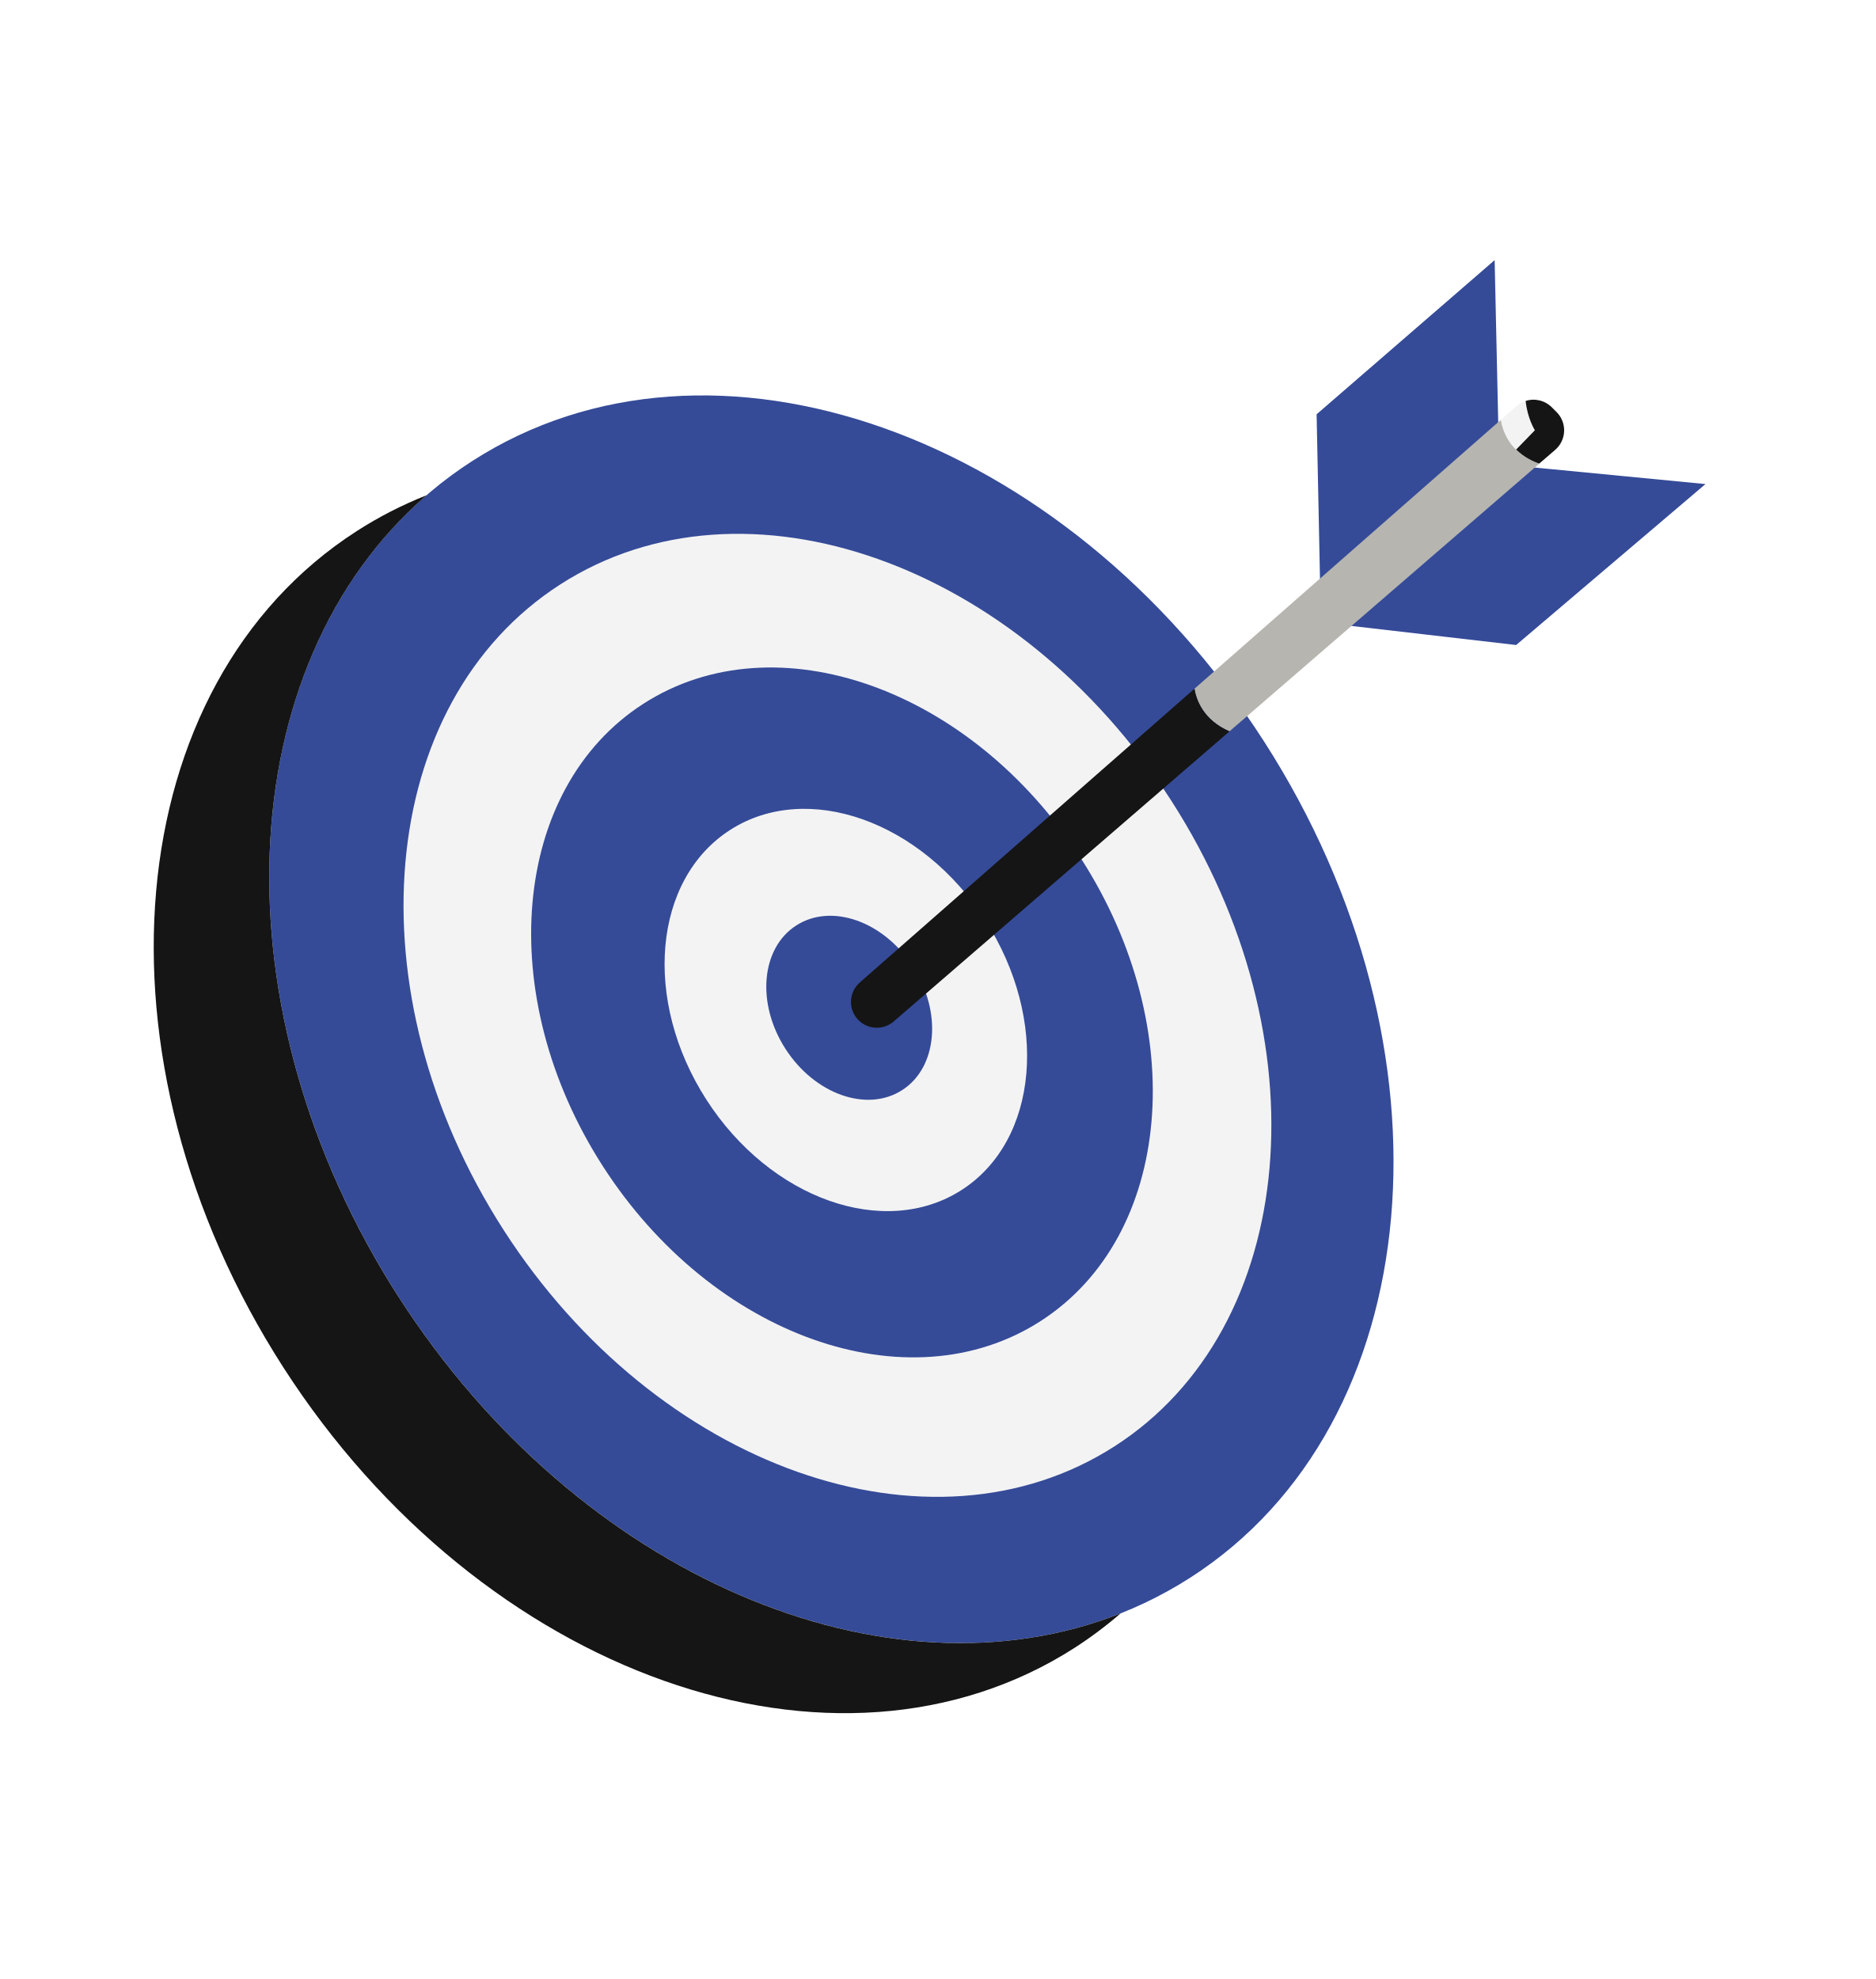
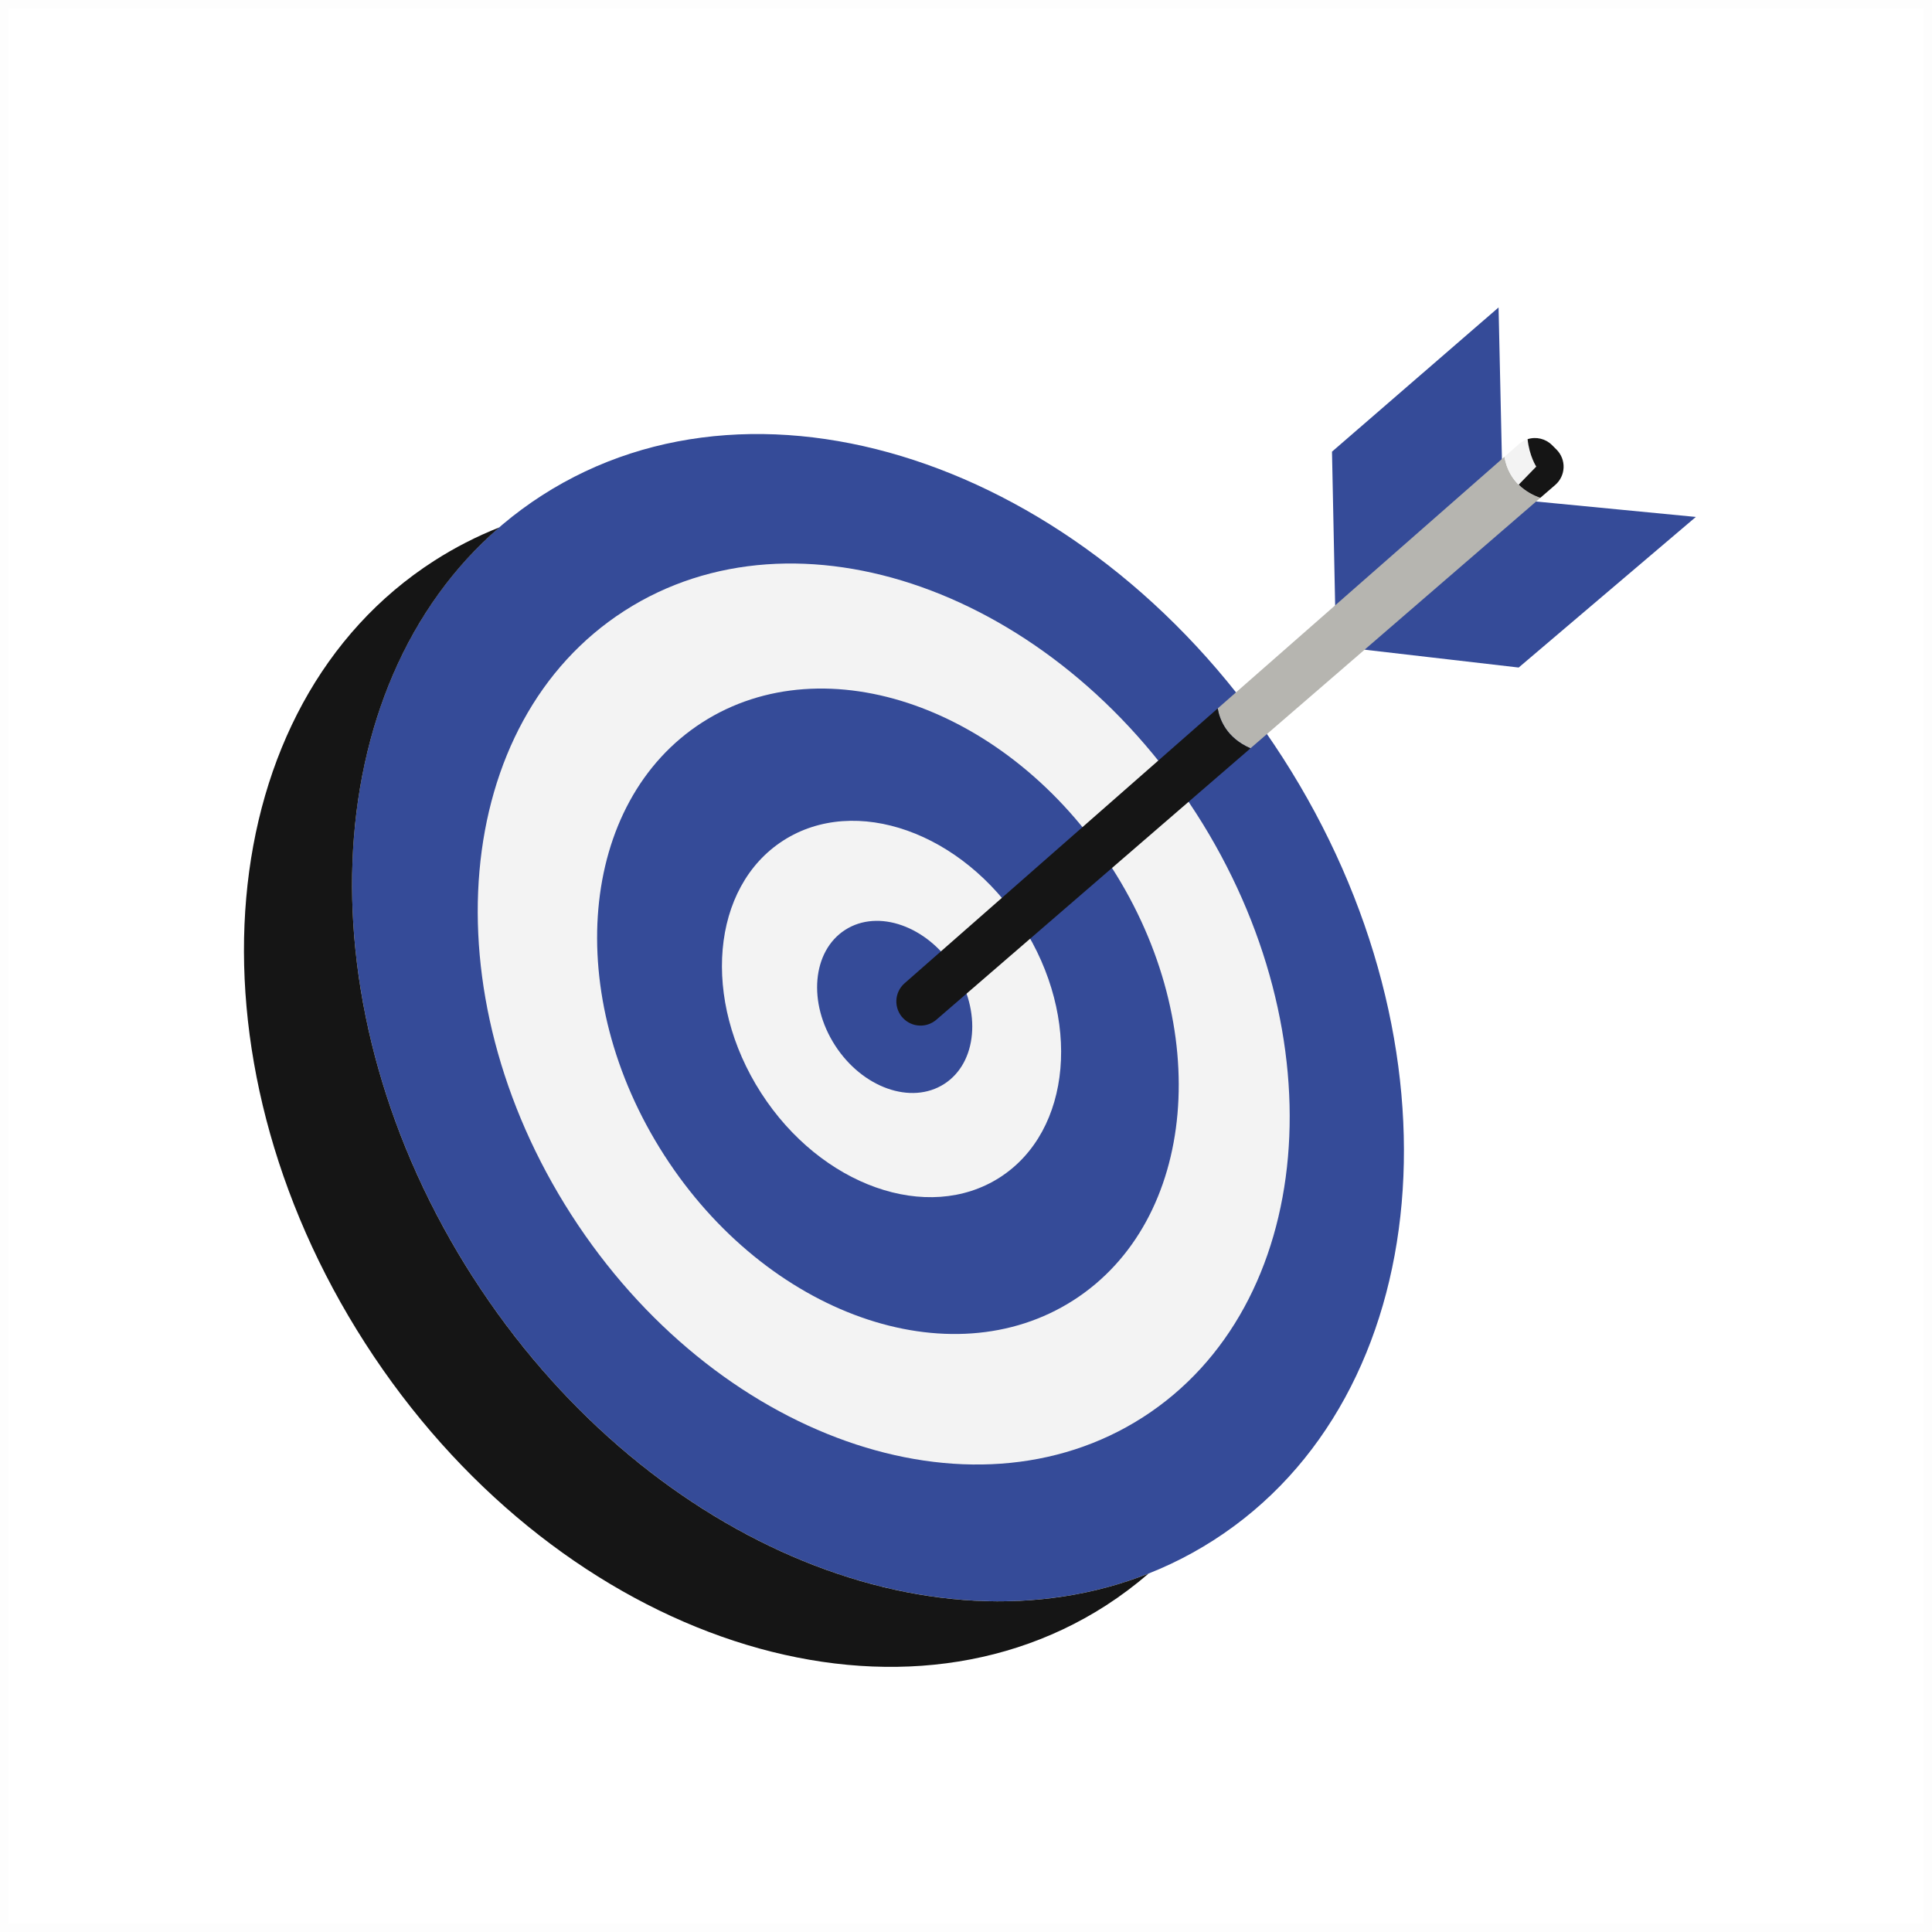
- <svg xmlns="http://www.w3.org/2000/svg" width="109" height="115" fill="none" viewBox="0 0 109 115">
-   <path fill="#354b98" d="m86.466 26.945.6-2.416-.208-9.413-10.346 8.958.226 10.987 1.18 1.241 10.19 1.18 11.003-9.353-10.678-1.033zM69.18 91.672c13.882-8.923 15.792-30.68 4.27-48.599-11.525-17.918-32.12-25.21-46.001-16.286-13.881 8.922-15.793 30.681-4.269 48.599s32.12 25.209 46 16.286" />
-   <path fill="#f3f3f3" d="M64.773 84.044c10.715-6.887 12.19-23.683 3.296-37.513S43.277 27.073 32.561 33.96c-10.715 6.888-12.191 23.683-3.296 37.513s24.792 19.458 35.508 12.57" />
-   <path fill="#354b98" d="M60.467 76.772c7.676-4.934 8.732-16.966 2.36-26.873s-17.76-13.94-25.435-9.006c-7.676 4.934-8.732 16.965-2.36 26.873 6.372 9.907 17.76 13.94 25.435 9.006" />
-   <path fill="#f3f3f3" d="M55.882 69.151c4.476-2.878 5.093-9.894 1.378-15.67-3.716-5.778-10.357-8.129-14.833-5.251s-5.093 9.893-1.378 15.67c3.716 5.778 10.357 8.128 14.833 5.251" />
-   <path fill="#354b98" d="M52.428 63.346c2.047-1.316 2.33-4.525.63-7.167-1.7-2.643-4.737-3.718-6.785-2.401-2.048 1.316-2.33 4.525-.63 7.167 1.699 2.643 4.737 3.718 6.785 2.401" />
-   <path fill="#151515" d="M23.178 75.388c-10.74-16.702-9.807-36.74 1.614-46.61a23.4 23.4 0 0 0-4.055 2.08c-13.883 8.924-15.795 30.68-4.272 48.6 11.524 17.918 32.117 25.209 46 16.287a24 24 0 0 0 2.657-1.99c-13.597 5.386-31.498-2.125-41.944-18.37z" />
-   <path fill="#b6b5b0" d="m87.222 24.394-17.81 15.63c.112.668.532 1.82 2.037 2.475l18-15.552c-.703-.241-1.94-.897-2.227-2.553" />
-   <path fill="#f3f3f3" d="M88.66 23.301a1.5 1.5 0 0 0-.536.3l-.904.793c.137.78.485 1.336.885 1.733l1.09-1.122s-.432-.668-.536-1.704z" />
-   <path fill="#151515" d="m90.457 23.944-.279-.278a1.5 1.5 0 0 0-1.518-.367c.105 1.035.537 1.703.537 1.703l-1.09 1.122c.452.445.97.69 1.343.817l.927-.8a1.5 1.5 0 0 0 .08-2.197M69.411 40.024l-19.448 17.07a1.5 1.5 0 0 0-.09 2.17c.554.573 1.46.615 2.064.093L71.45 42.5c-1.505-.653-1.925-1.807-2.037-2.475z" />
+ <svg xmlns="http://www.w3.org/2000/svg" width="240" height="240" fill="none" viewBox="0 0 240 240">
+   <path stroke="#000" stroke-opacity=".01" d="M.5.5h239v239H.5z" />
+   <path fill="#354b98" d="m185.372 61.849 1.202-4.832-.417-18.825-20.692 17.916.452 21.973 2.359 2.483 20.38 2.359 22.008-18.706-21.357-2.065zM150.799 191.304c27.763-17.846 31.584-61.362 8.538-97.198-23.048-35.836-64.238-50.42-92.001-32.573-27.763 17.845-31.585 61.362-8.537 97.198s64.238 50.419 92 32.573" />
+   <path fill="#f3f3f3" d="M141.99 176.048c21.431-13.775 24.383-47.366 6.594-75.027-17.791-27.66-49.586-38.916-71.017-25.14s-24.383 47.366-6.593 75.027c17.79 27.66 49.585 38.916 71.016 25.14" />
+   <path fill="#354b98" d="M133.376 161.503c15.352-9.868 17.465-33.931 4.721-53.745-12.744-19.815-35.52-27.88-50.87-18.012-15.352 9.868-17.465 33.93-4.721 53.745s35.52 27.879 50.87 18.012" />
+   <path fill="#f3f3f3" d="M124.205 146.262c8.953-5.756 10.186-19.788 2.755-31.342-7.432-11.554-20.714-16.256-29.666-10.501s-10.186 19.786-2.755 31.341 20.713 16.256 29.666 10.502" />
+   <path fill="#354b98" d="M117.295 134.652c4.096-2.632 4.661-9.05 1.262-14.335s-9.475-7.435-13.57-4.802-4.661 9.051-1.262 14.335 9.475 7.435 13.57 4.802" />
+   <path fill="#151515" d="M58.797 158.735c-21.482-33.404-19.615-73.481 3.229-93.22a47 47 0 0 0-8.112 4.162c-27.765 17.846-31.59 61.36-8.543 97.197s64.234 50.42 92 32.575a48 48 0 0 0 5.313-3.978c-27.194 10.77-62.996-4.251-83.887-36.741z" />
+   <path fill="#b6b5b0" d="m186.882 56.748-35.618 31.259c.223 1.335 1.062 3.64 4.072 4.95l36.002-31.104c-1.406-.482-3.879-1.793-4.456-5.105" />
+   <path fill="#f3f3f3" d="M189.764 54.562a3 3 0 0 0-1.073.6l-1.808 1.585c.273 1.56.969 2.671 1.769 3.466l2.18-2.245s-.864-1.335-1.073-3.406z" />
+   <path fill="#151515" d="m193.356 55.848-.557-.556a3 3 0 0 0-3.035-.735c.208 2.07 1.073 3.406 1.073 3.406l-2.181 2.245c.905.889 1.942 1.38 2.688 1.634l1.853-1.6a3 3 0 0 0 .159-4.394M151.265 88.007l-38.897 34.139a3 3 0 0 0-.179 4.34 3.007 3.007 0 0 0 4.128.188l39.025-33.716c-3.01-1.306-3.849-3.615-4.072-4.95z" />
</svg>
